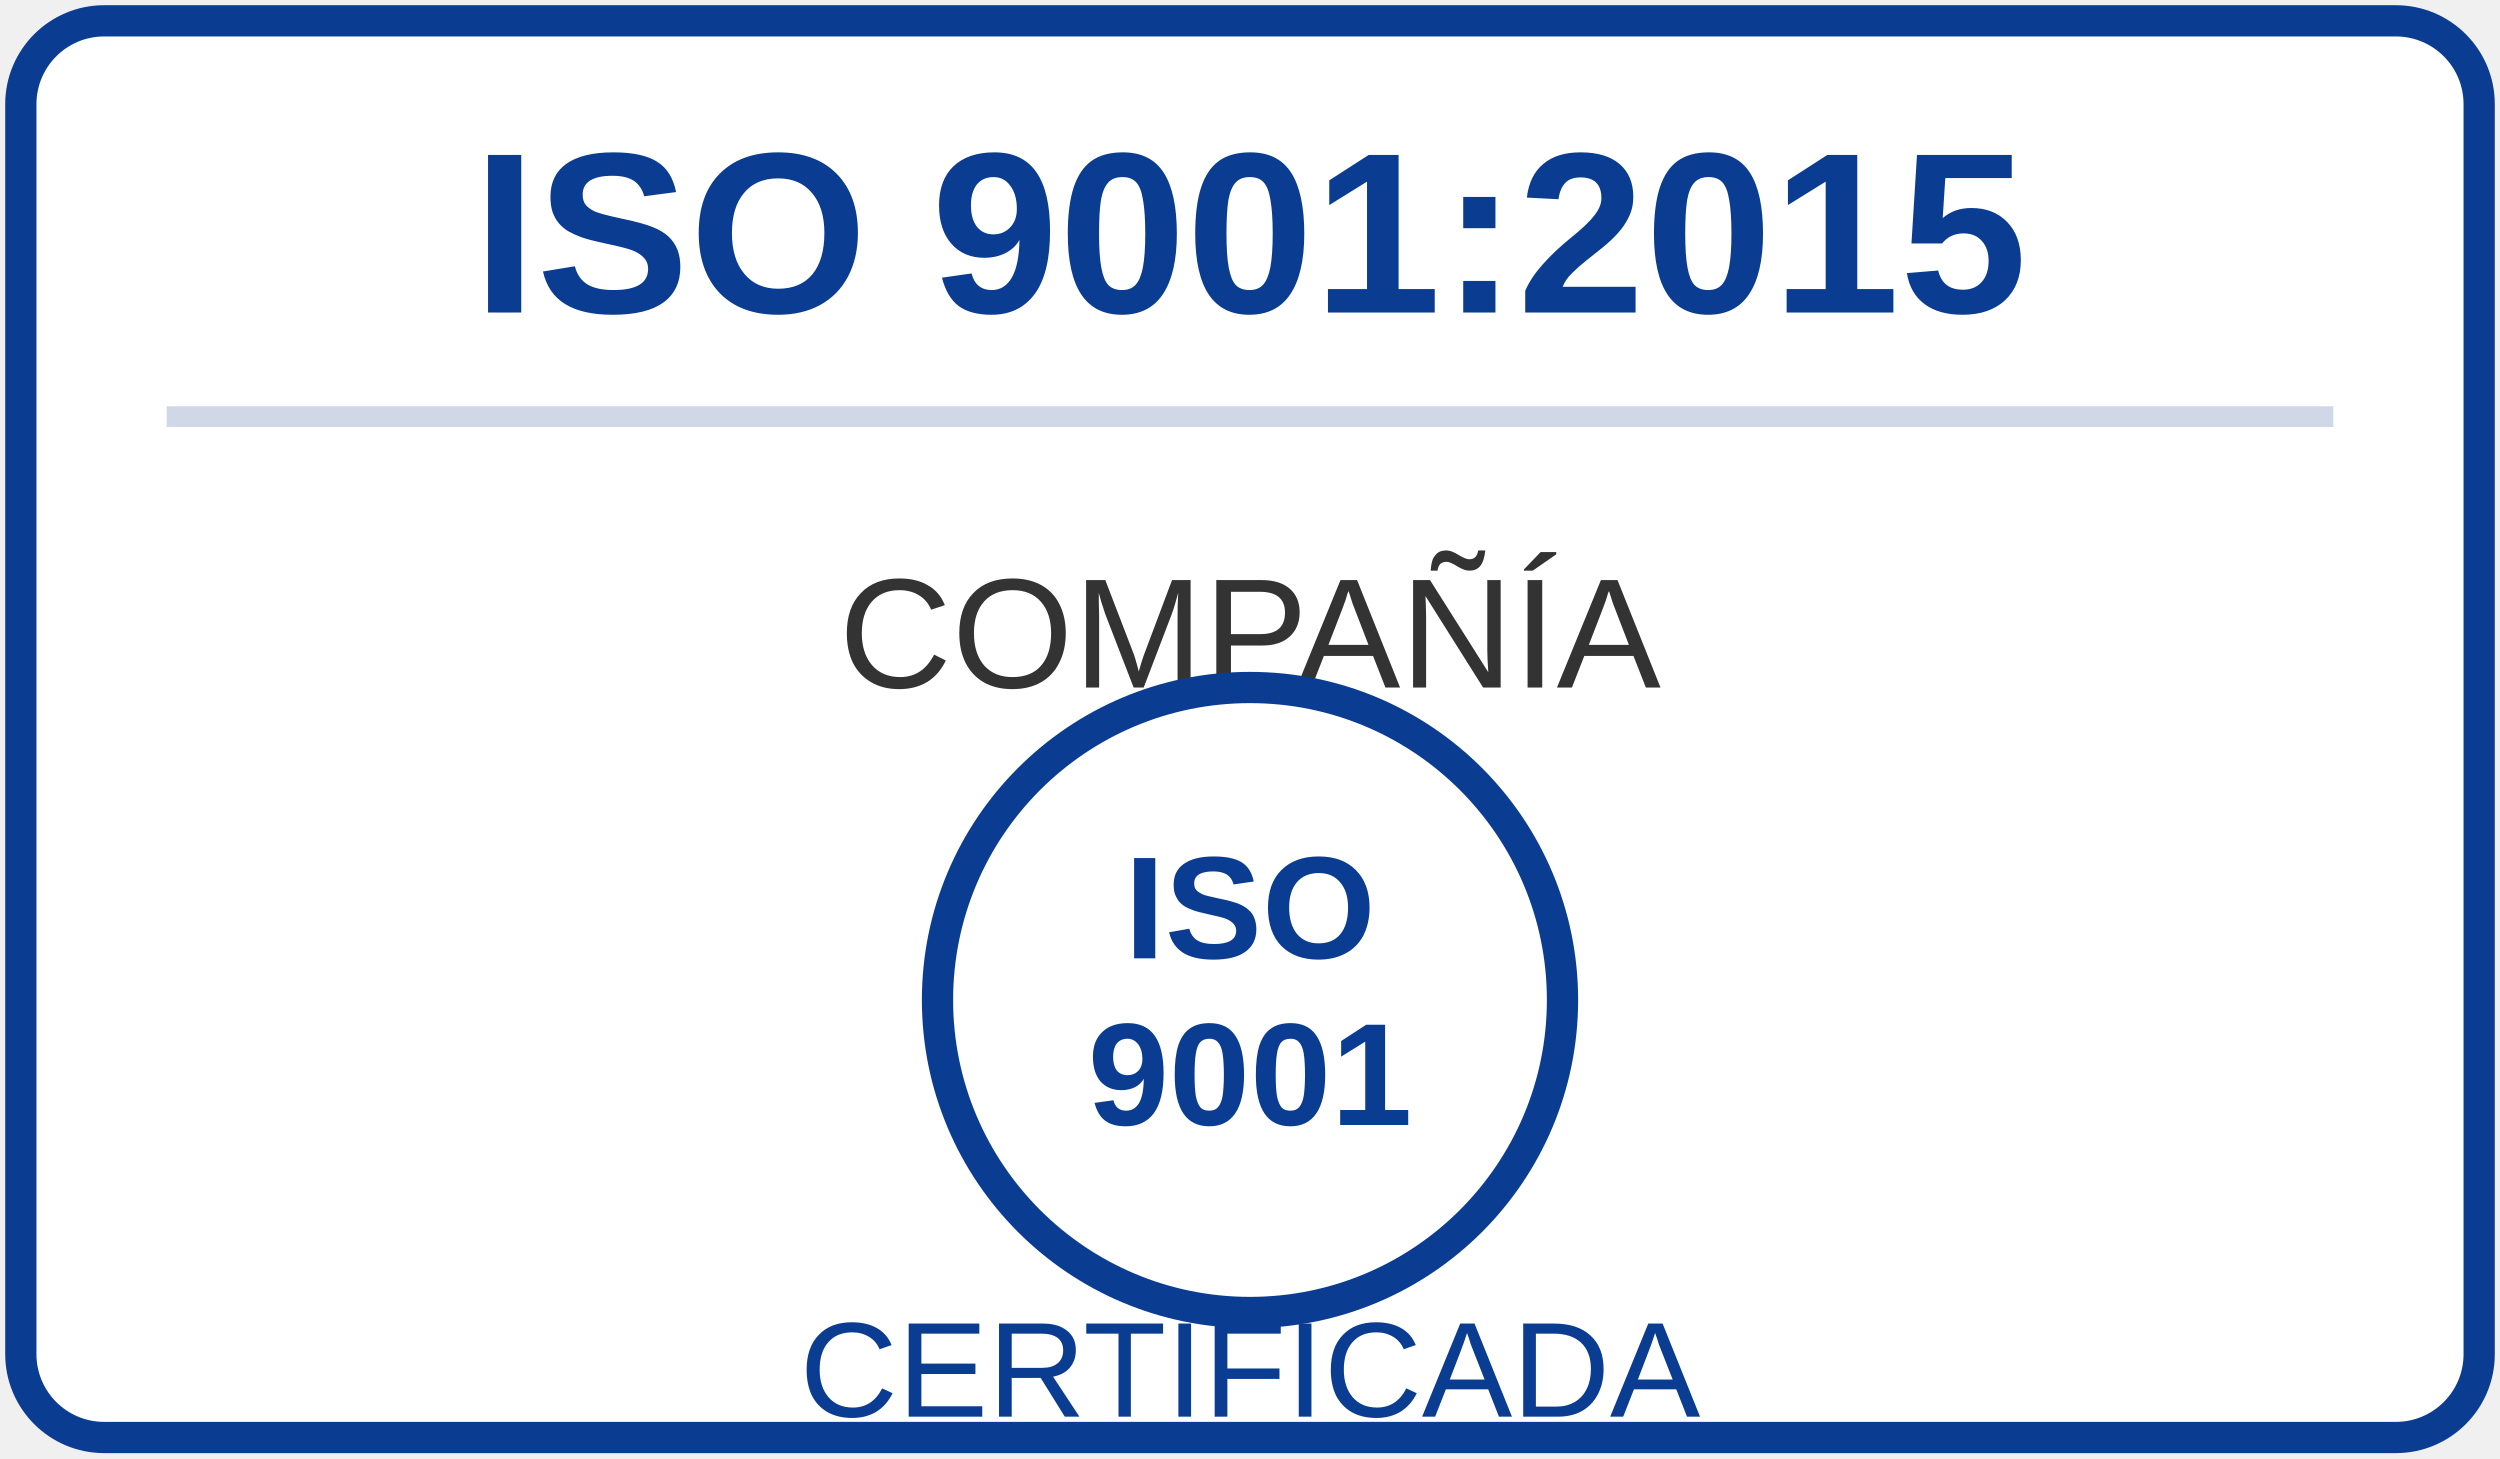
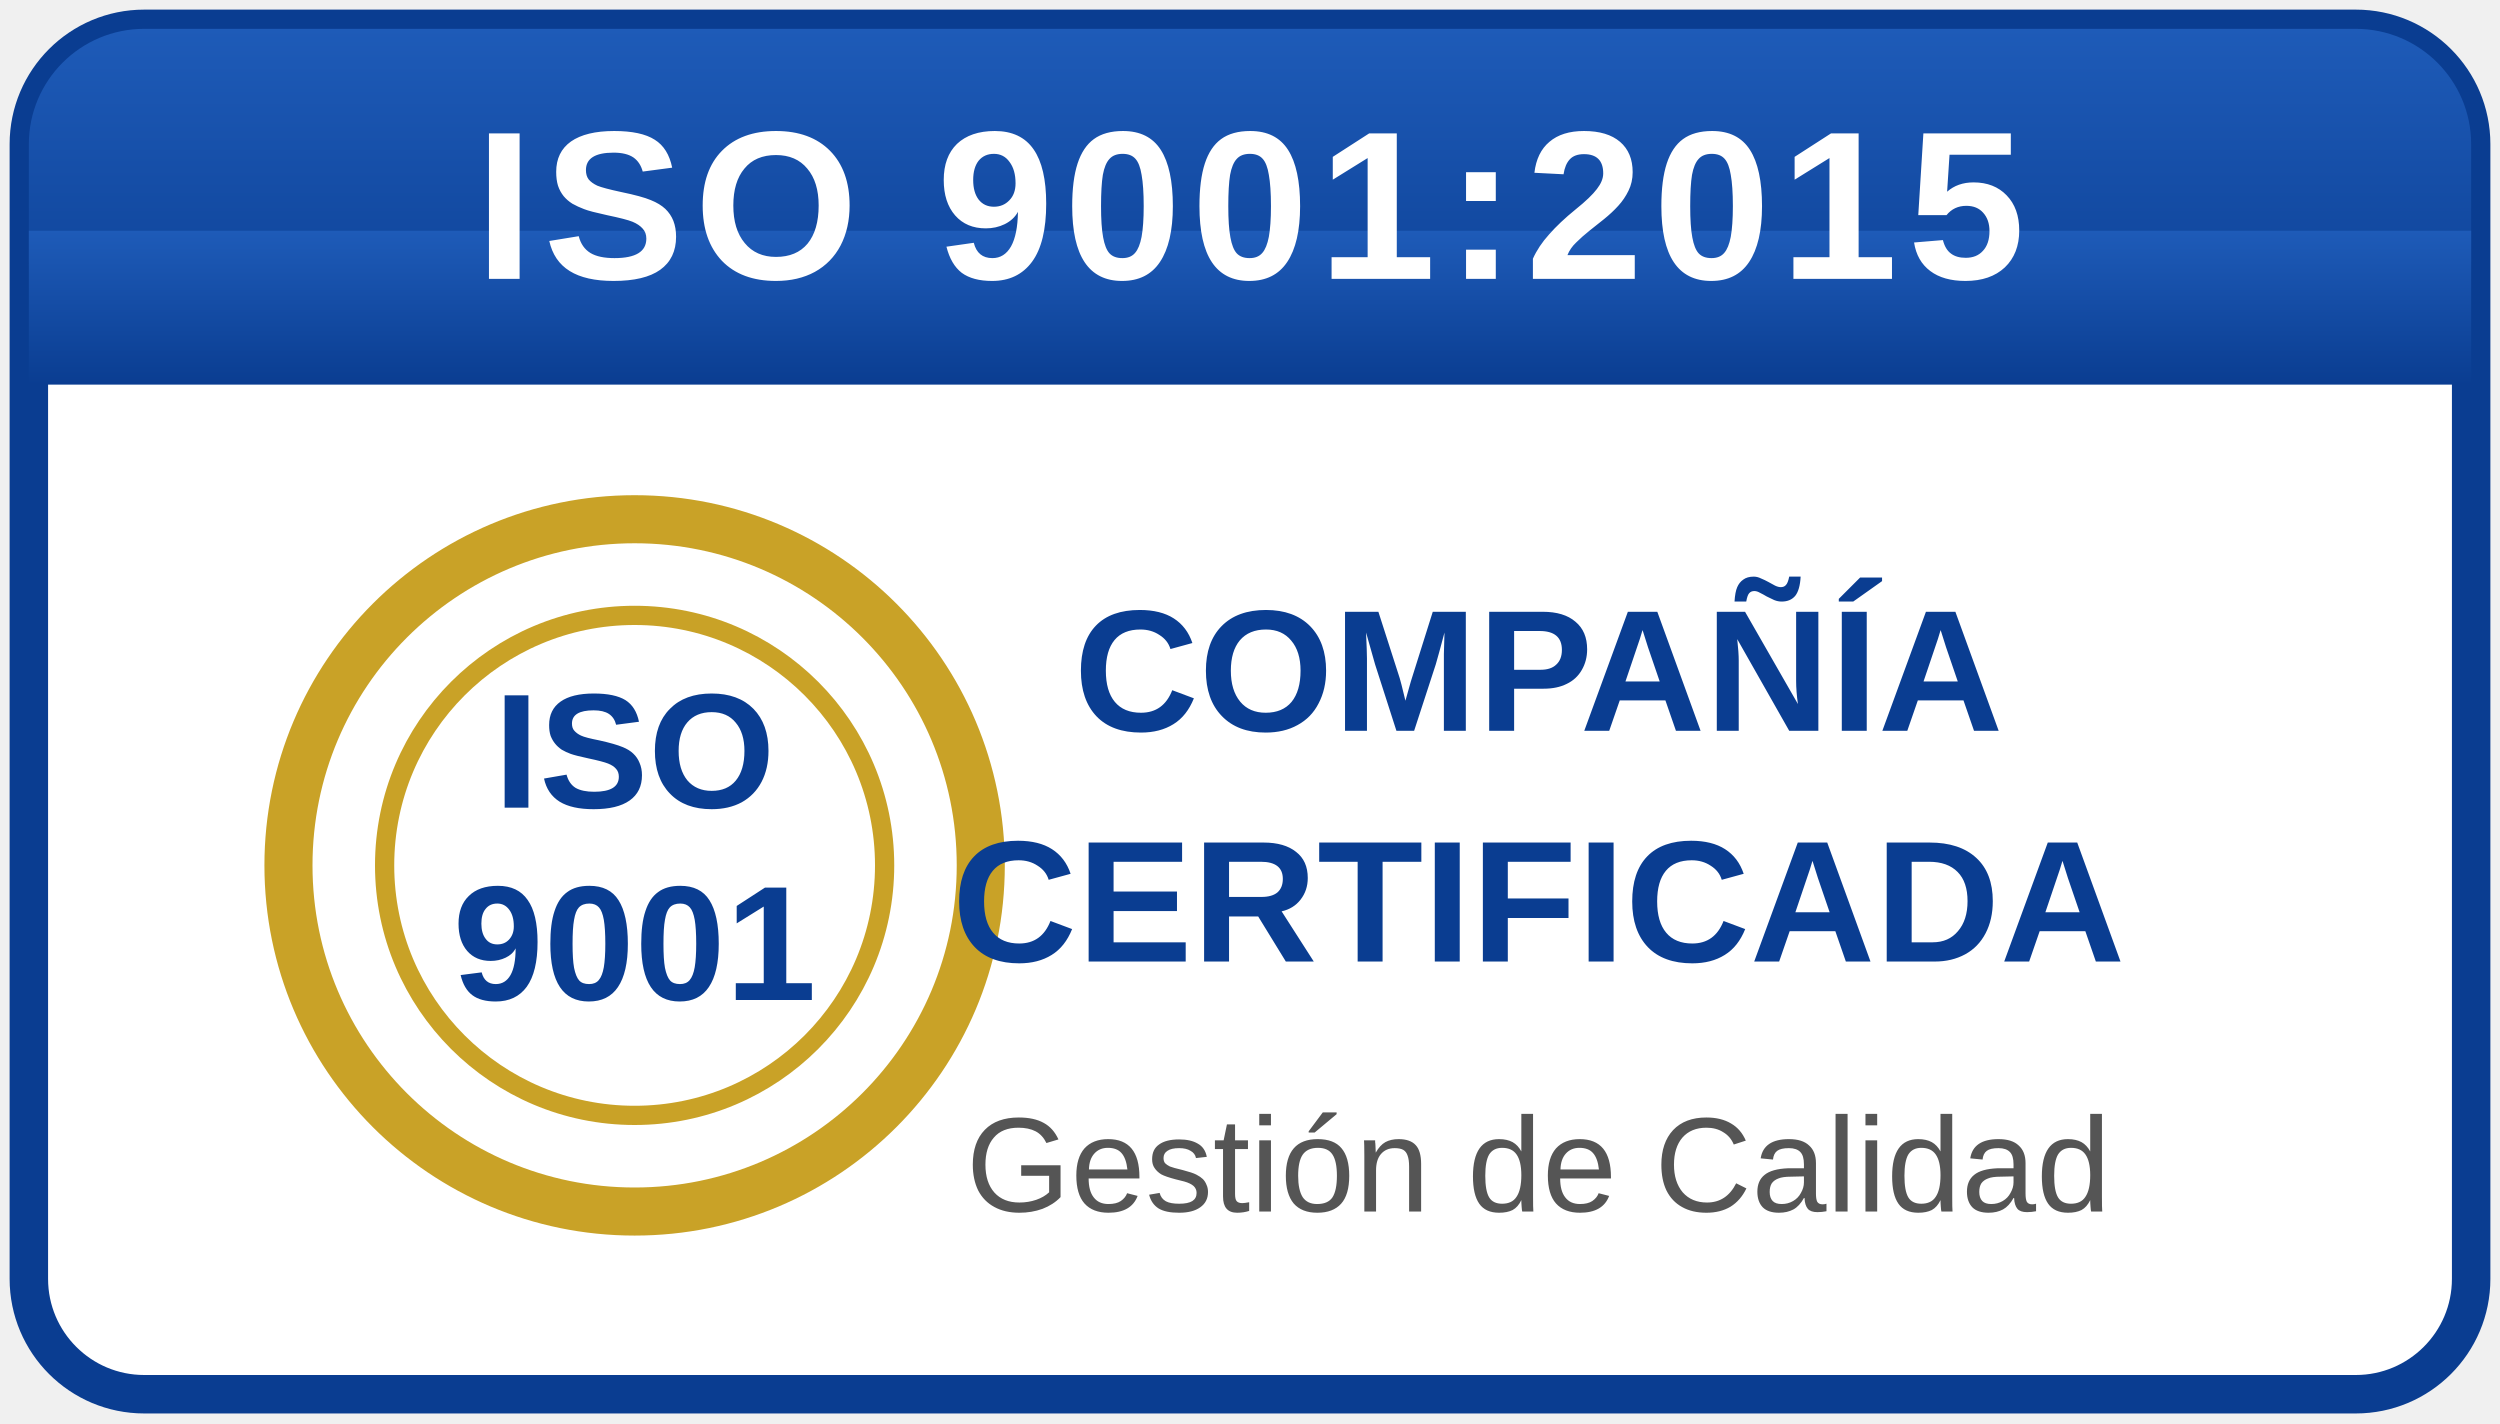
- <svg xmlns="http://www.w3.org/2000/svg" width="120" height="70" viewBox="0 0 120 70">
-   <rect x="1" y="1" width="118" height="68" rx="4" fill="#ffffff" stroke="#0a3d91" stroke-width="1.5" />
-   <text x="60" y="15" font-family="Arial, sans-serif" font-size="11" font-weight="bold" fill="#0a3d91" text-anchor="middle">ISO 9001:2015</text>
-   <line x1="8" y1="20" x2="112" y2="20" stroke="#d0d7e6" stroke-width="1" />
-   <text x="60" y="33" font-family="Arial, sans-serif" font-size="7.5" fill="#333" text-anchor="middle">COMPAÑÍA</text>
-   <circle cx="60" cy="48" r="15" fill="none" stroke="#0a3d91" stroke-width="1.5" />
-   <text x="60" y="46" font-family="Arial, sans-serif" font-size="7" font-weight="bold" fill="#0a3d91" text-anchor="middle">ISO</text>
-   <text x="60" y="54" font-family="Arial, sans-serif" font-size="7" font-weight="bold" fill="#0a3d91" text-anchor="middle">9001</text>
-   <text x="60" y="68" font-family="Arial, sans-serif" font-size="6.5" fill="#0a3d91" text-anchor="middle">CERTIFICADA</text>
+ <svg xmlns="http://www.w3.org/2000/svg" width="130" height="74" viewBox="0 0 130 74">
+   <defs>
+     <linearGradient id="g" x1="0" y1="0" x2="0" y2="1">
+       <stop offset="0" stop-color="#1e5bb8" />
+       <stop offset="1" stop-color="#0a3d91" />
+     </linearGradient>
+   </defs>
+   <rect x="1.5" y="1.5" width="127" height="71" rx="6" fill="#ffffff" stroke="#0a3d91" stroke-width="2" />
+   <rect x="1.5" y="1.5" width="127" height="18" rx="6" fill="url(#g)" />
+   <rect x="1.5" y="12" width="127" height="8" fill="url(#g)" />
+   <text x="65" y="14.5" font-family="Arial, sans-serif" font-size="11" font-weight="bold" fill="#ffffff" text-anchor="middle" letter-spacing="0.5">ISO 9001:2015</text>
+   <g transform="translate(14,26)">
+     <circle cx="19" cy="19" r="18" fill="none" stroke="#c9a227" stroke-width="2.5" />
+     <circle cx="19" cy="19" r="13" fill="none" stroke="#c9a227" stroke-width="1" />
+     <text x="19" y="16" font-family="Arial, sans-serif" font-size="8.5" font-weight="bold" fill="#0a3d91" text-anchor="middle">ISO</text>
+     <text x="19" y="26" font-family="Arial, sans-serif" font-size="8.5" font-weight="bold" fill="#0a3d91" text-anchor="middle">9001</text>
+   </g>
+   <text x="80" y="38" font-family="Arial, sans-serif" font-size="9" font-weight="bold" fill="#0a3d91" text-anchor="middle">COMPAÑÍA</text>
+   <text x="80" y="50" font-family="Arial, sans-serif" font-size="9" font-weight="bold" fill="#0a3d91" text-anchor="middle">CERTIFICADA</text>
+   <text x="80" y="63" font-family="Arial, sans-serif" font-size="7" fill="#555" text-anchor="middle">Gestión de Calidad</text>
</svg>
